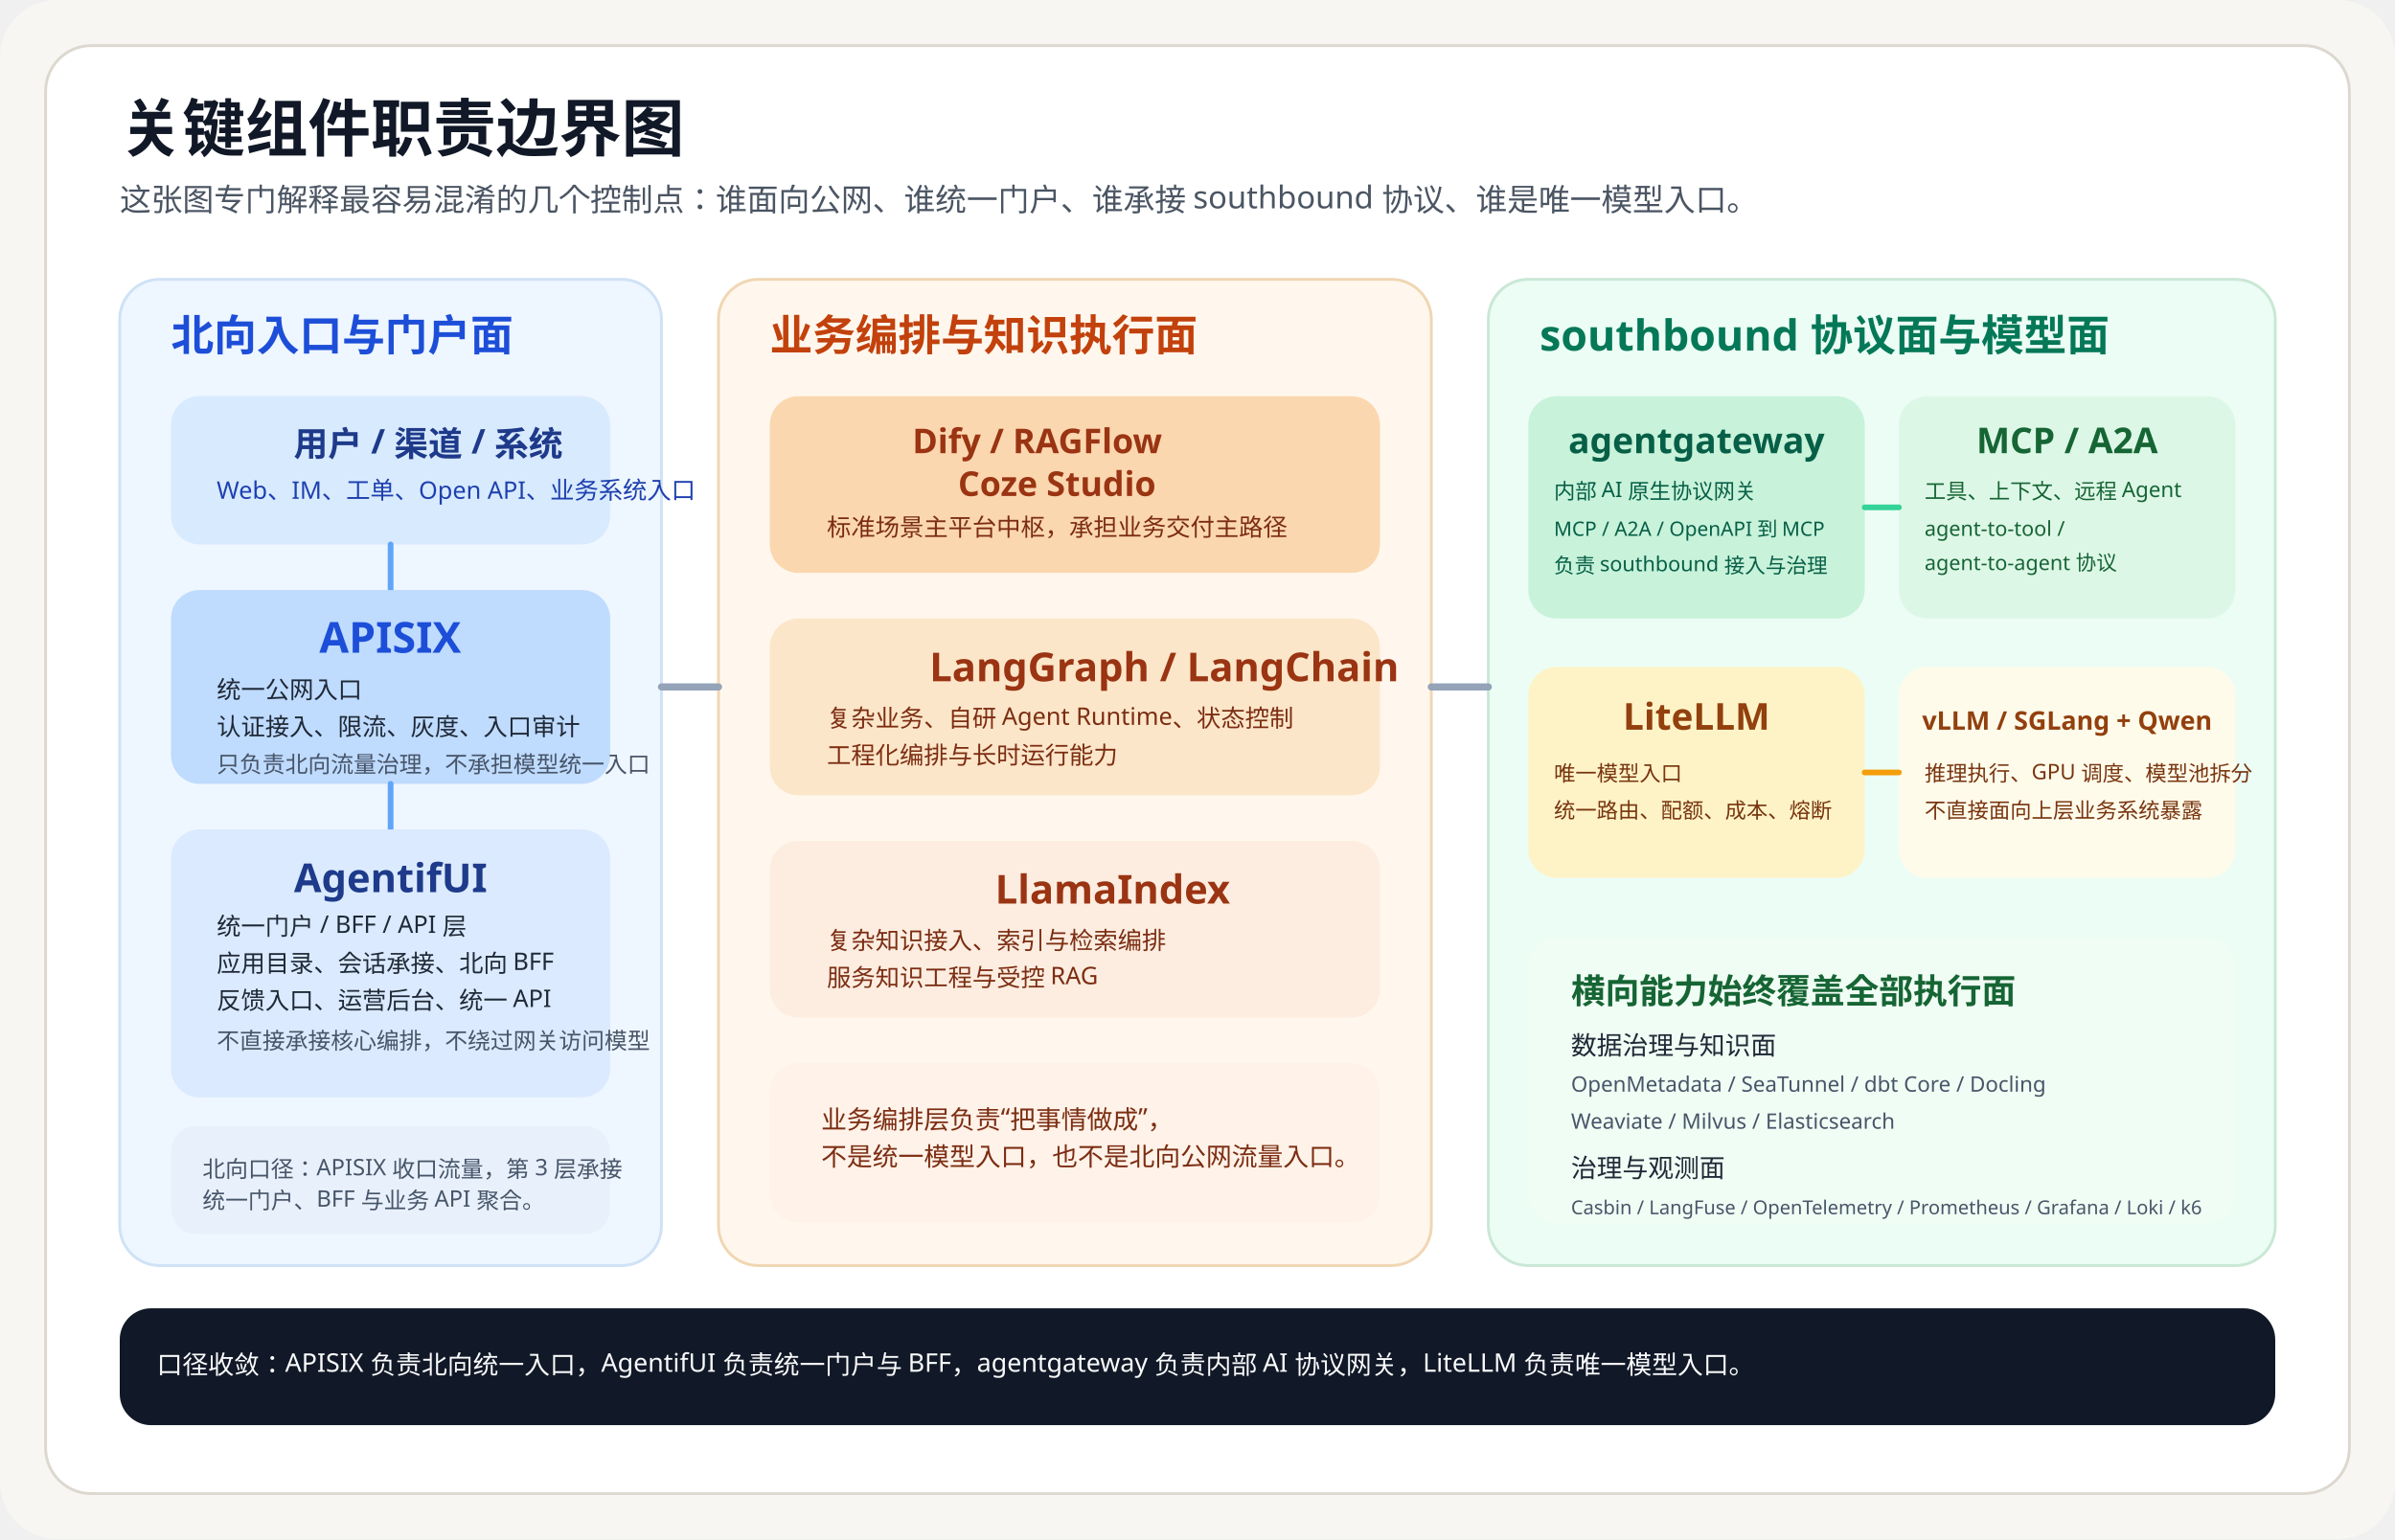
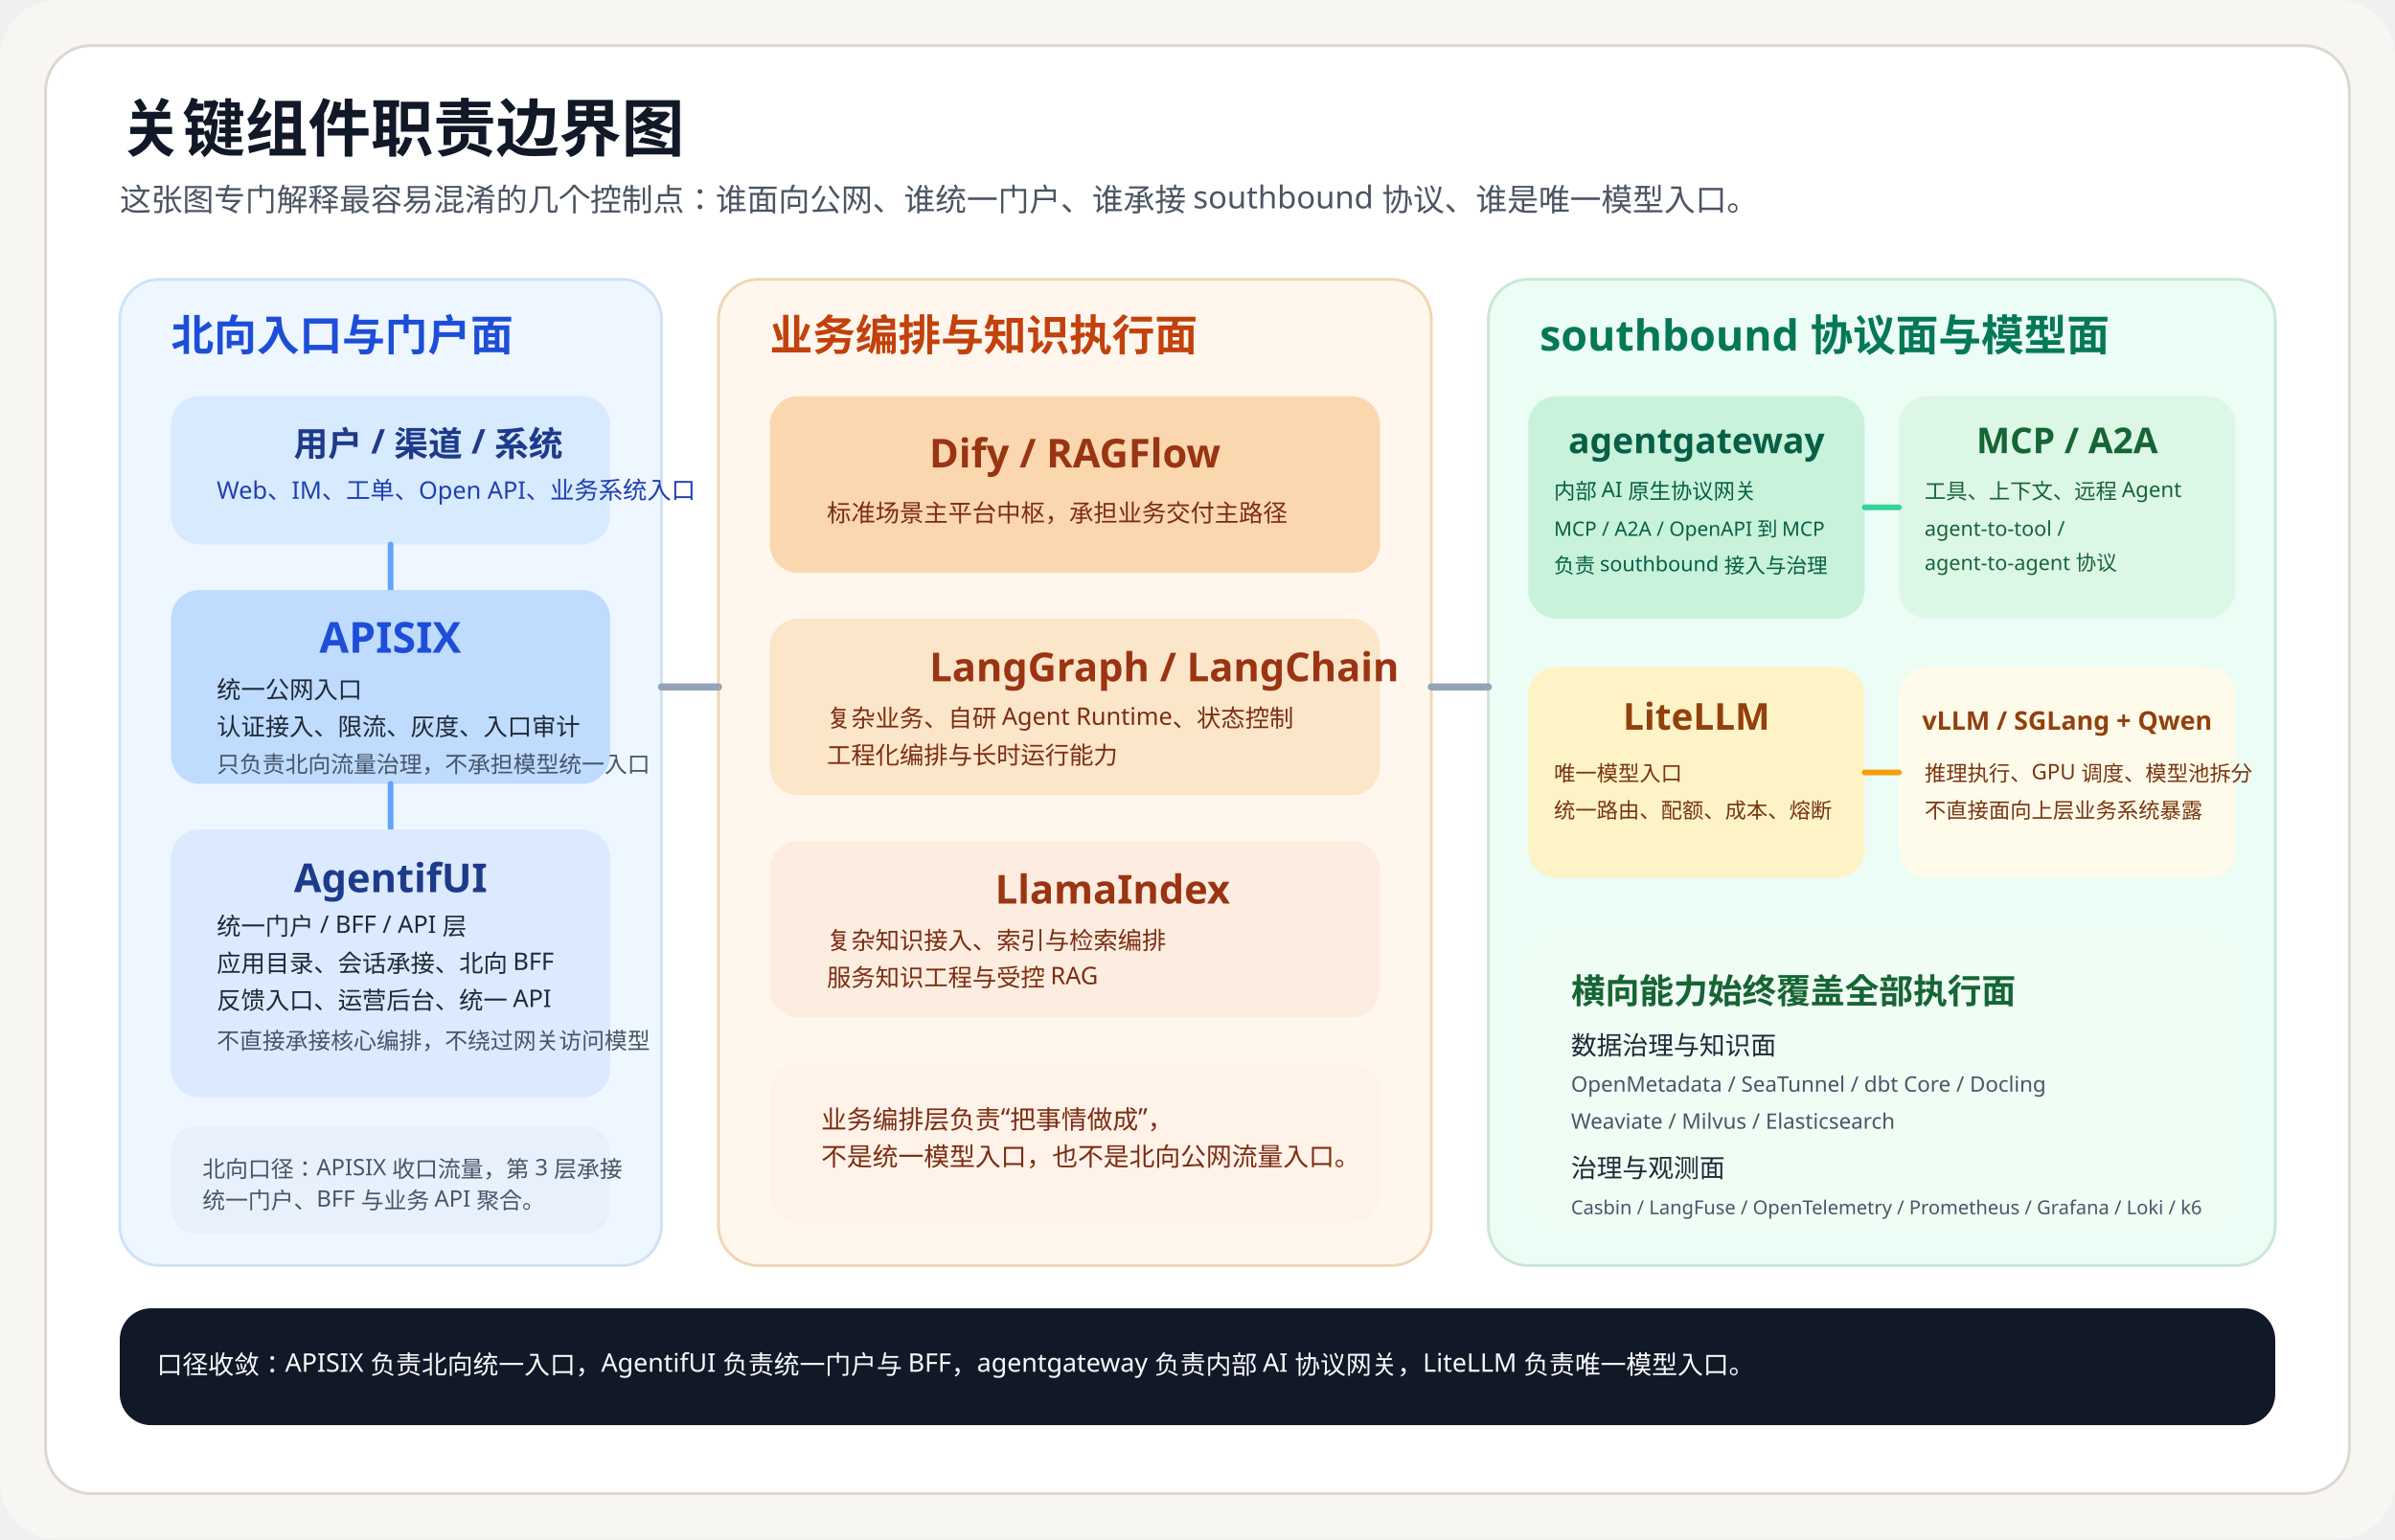
<svg xmlns="http://www.w3.org/2000/svg" width="1680" height="1080" viewBox="0 0 1680 1080" fill="none">
  <rect width="1680" height="1080" rx="40" fill="#F7F6F3" />
  <rect x="32" y="32" width="1616" height="1016" rx="32" fill="#FFFFFF" stroke="#DDD8CF" stroke-width="2" />
  <text x="84" y="106" fill="#111827" font-size="44" font-family="IBM Plex Sans, PingFang SC, Microsoft YaHei, sans-serif" font-weight="700">关键组件职责边界图</text>
  <text x="84" y="148" fill="#4B5563" font-size="22" font-family="IBM Plex Sans, PingFang SC, Microsoft YaHei, sans-serif">这张图专门解释最容易混淆的几个控制点：谁面向公网、谁统一门户、谁承接 southbound 协议、谁是唯一模型入口。</text>
  <g font-family="IBM Plex Sans, PingFang SC, Microsoft YaHei, sans-serif">
    <rect x="84" y="196" width="380" height="692" rx="28" fill="#EEF6FF" stroke="#CFE2F6" stroke-width="2" />
    <text x="120" y="246" fill="#1D4ED8" font-size="30" font-weight="700">北向入口与门户面</text>
    <rect x="120" y="278" width="308" height="104" rx="20" fill="#D8EAFE" />
    <text x="206" y="320" fill="#1E3A8A" font-size="24" font-weight="700">用户 / 渠道 / 系统</text>
    <text x="152" y="350" fill="#1E40AF" font-size="17">Web、IM、工单、Open API、业务系统入口</text>
    <path d="M274 382V414" stroke="#60A5FA" stroke-width="4" stroke-linecap="round" />
    <rect x="120" y="414" width="308" height="136" rx="20" fill="#BFDBFE" />
    <text x="224" y="458" fill="#1D4ED8" font-size="30" font-weight="700">APISIX</text>
    <text x="152" y="490" fill="#1F2937" font-size="17">统一公网入口</text>
    <text x="152" y="516" fill="#1F2937" font-size="17">认证接入、限流、灰度、入口审计</text>
    <text x="152" y="542" fill="#475569" font-size="16">只负责北向流量治理，不承担模型统一入口</text>
    <path d="M274 550V582" stroke="#60A5FA" stroke-width="4" stroke-linecap="round" />
    <rect x="120" y="582" width="308" height="188" rx="20" fill="#DBEAFE" />
    <text x="274" y="626" text-anchor="middle" fill="#1E3A8A" font-size="28" font-weight="700">AgentifUI</text>
    <text x="152" y="656" fill="#1F2937" font-size="17">统一门户 / BFF / API 层</text>
    <text x="152" y="682" fill="#1F2937" font-size="17">应用目录、会话承接、北向 BFF</text>
    <text x="152" y="708" fill="#1F2937" font-size="17">反馈入口、运营后台、统一 API</text>
    <text x="152" y="736" fill="#475569" font-size="16">不直接承接核心编排，不绕过网关访问模型</text>
    <rect x="120" y="790" width="308" height="76" rx="18" fill="#E8F1FB" />
    <text x="142" y="826" fill="#475569" font-size="16">北向口径：APISIX 收口流量，第 3 层承接</text>
    <text x="142" y="848" fill="#475569" font-size="16">统一门户、BFF 与业务 API 聚合。</text>
    <rect x="504" y="196" width="500" height="692" rx="28" fill="#FFF7ED" stroke="#F0D6B3" stroke-width="2" />
    <text x="540" y="246" fill="#C2410C" font-size="30" font-weight="700">业务编排与知识执行面</text>
    <rect x="540" y="278" width="428" height="124" rx="20" fill="#FBD7B0" />
-     <text x="640" y="318" fill="#9A3412" font-size="24" font-weight="700">Dify / RAGFlow</text>
-     <text x="672" y="348" fill="#9A3412" font-size="24" font-weight="700">Coze Studio</text>
-     <text x="580" y="376" fill="#7C2D12" font-size="17">标准场景主平台中枢，承担业务交付主路径</text>
+     <text x="754" y="328" text-anchor="middle" fill="#9A3412" font-size="28" font-weight="700">Dify / RAGFlow</text>
+     <text x="580" y="366" fill="#7C2D12" font-size="17">标准场景主平台中枢，承担业务交付主路径</text>
    <rect x="540" y="434" width="428" height="124" rx="20" fill="#FCE6C9" />
    <text x="652" y="478" fill="#9A3412" font-size="28" font-weight="700">LangGraph / LangChain</text>
    <text x="580" y="510" fill="#7C2D12" font-size="17">复杂业务、自研 Agent Runtime、状态控制</text>
    <text x="580" y="536" fill="#7C2D12" font-size="17">工程化编排与长时运行能力</text>
    <rect x="540" y="590" width="428" height="124" rx="20" fill="#FCEDE0" />
    <text x="698" y="634" fill="#9A3412" font-size="28" font-weight="700">LlamaIndex</text>
    <text x="580" y="666" fill="#7C2D12" font-size="17">复杂知识接入、索引与检索编排</text>
    <text x="580" y="692" fill="#7C2D12" font-size="17">服务知识工程与受控 RAG</text>
    <rect x="540" y="746" width="428" height="112" rx="20" fill="#FFF2E8" />
    <text x="576" y="792" fill="#7C2D12" font-size="18">业务编排层负责“把事情做成”，</text>
    <text x="576" y="818" fill="#7C2D12" font-size="18">不是统一模型入口，也不是北向公网流量入口。</text>
    <rect x="1044" y="196" width="552" height="692" rx="28" fill="#ECFDF5" stroke="#CAE7D6" stroke-width="2" />
    <text x="1080" y="246" fill="#047857" font-size="30" font-weight="700">southbound 协议面与模型面</text>
    <rect x="1072" y="278" width="236" height="156" rx="20" fill="#C8F2DA" />
    <text x="1190" y="318" text-anchor="middle" fill="#065F46" font-size="25" font-weight="700">agentgateway</text>
    <text x="1090" y="350" fill="#065F46" font-size="15">内部 AI 原生协议网关</text>
    <text x="1090" y="376" fill="#065F46" font-size="14">MCP / A2A / OpenAPI 到 MCP</text>
    <text x="1090" y="402" fill="#065F46" font-size="14.5">负责 southbound 接入与治理</text>
    <rect x="1332" y="278" width="236" height="156" rx="20" fill="#DDF7E7" />
    <text x="1450" y="318" text-anchor="middle" fill="#166534" font-size="25" font-weight="700">MCP / A2A</text>
    <text x="1350" y="350" fill="#166534" font-size="15">工具、上下文、远程 Agent</text>
    <text x="1350" y="376" fill="#166534" font-size="14.5">agent-to-tool /</text>
    <text x="1350" y="400" fill="#166534" font-size="14.5">agent-to-agent 协议</text>
    <path d="M1308 356H1332" stroke="#34D399" stroke-width="4" stroke-linecap="round" />
    <rect x="1072" y="468" width="236" height="148" rx="20" fill="#FEF3C7" />
    <text x="1190" y="512" text-anchor="middle" fill="#92400E" font-size="26" font-weight="700">LiteLLM</text>
    <text x="1090" y="548" fill="#78350F" font-size="15">唯一模型入口</text>
    <text x="1090" y="574" fill="#78350F" font-size="15">统一路由、配额、成本、熔断</text>
    <rect x="1332" y="468" width="236" height="148" rx="20" fill="#FFFBEB" />
    <text x="1450" y="512" text-anchor="middle" fill="#92400E" font-size="18" font-weight="700">vLLM / SGLang + Qwen</text>
    <text x="1350" y="548" fill="#78350F" font-size="15">推理执行、GPU 调度、模型池拆分</text>
    <text x="1350" y="574" fill="#78350F" font-size="15">不直接面向上层业务系统暴露</text>
    <path d="M1308 542H1332" stroke="#F59E0B" stroke-width="4" stroke-linecap="round" />
    <rect x="1072" y="658" width="496" height="200" rx="20" fill="#F0FDF4" />
    <text x="1102" y="704" fill="#166534" font-size="24" font-weight="700">横向能力始终覆盖全部执行面</text>
    <text x="1102" y="740" fill="#1F2937" font-size="18">数据治理与知识面</text>
    <text x="1102" y="766" fill="#475569" font-size="15">OpenMetadata / SeaTunnel / dbt Core / Docling</text>
    <text x="1102" y="792" fill="#475569" font-size="15">Weaviate / Milvus / Elasticsearch</text>
    <text x="1102" y="826" fill="#1F2937" font-size="18">治理与观测面</text>
    <text x="1102" y="852" fill="#475569" font-size="13.5">Casbin / LangFuse / OpenTelemetry / Prometheus / Grafana / Loki / k6</text>
  </g>
  <path d="M464 482H504" stroke="#94A3B8" stroke-width="5" stroke-linecap="round" />
  <path d="M1004 482H1044" stroke="#94A3B8" stroke-width="5" stroke-linecap="round" />
  <rect x="84" y="918" width="1512" height="82" rx="22" fill="#111827" />
  <text x="110" y="964" fill="#F9FAFB" font-size="18" font-family="IBM Plex Sans, PingFang SC, Microsoft YaHei, sans-serif">口径收敛：APISIX 负责北向统一入口，AgentifUI 负责统一门户与 BFF，agentgateway 负责内部 AI 协议网关，LiteLLM 负责唯一模型入口。</text>
</svg>
